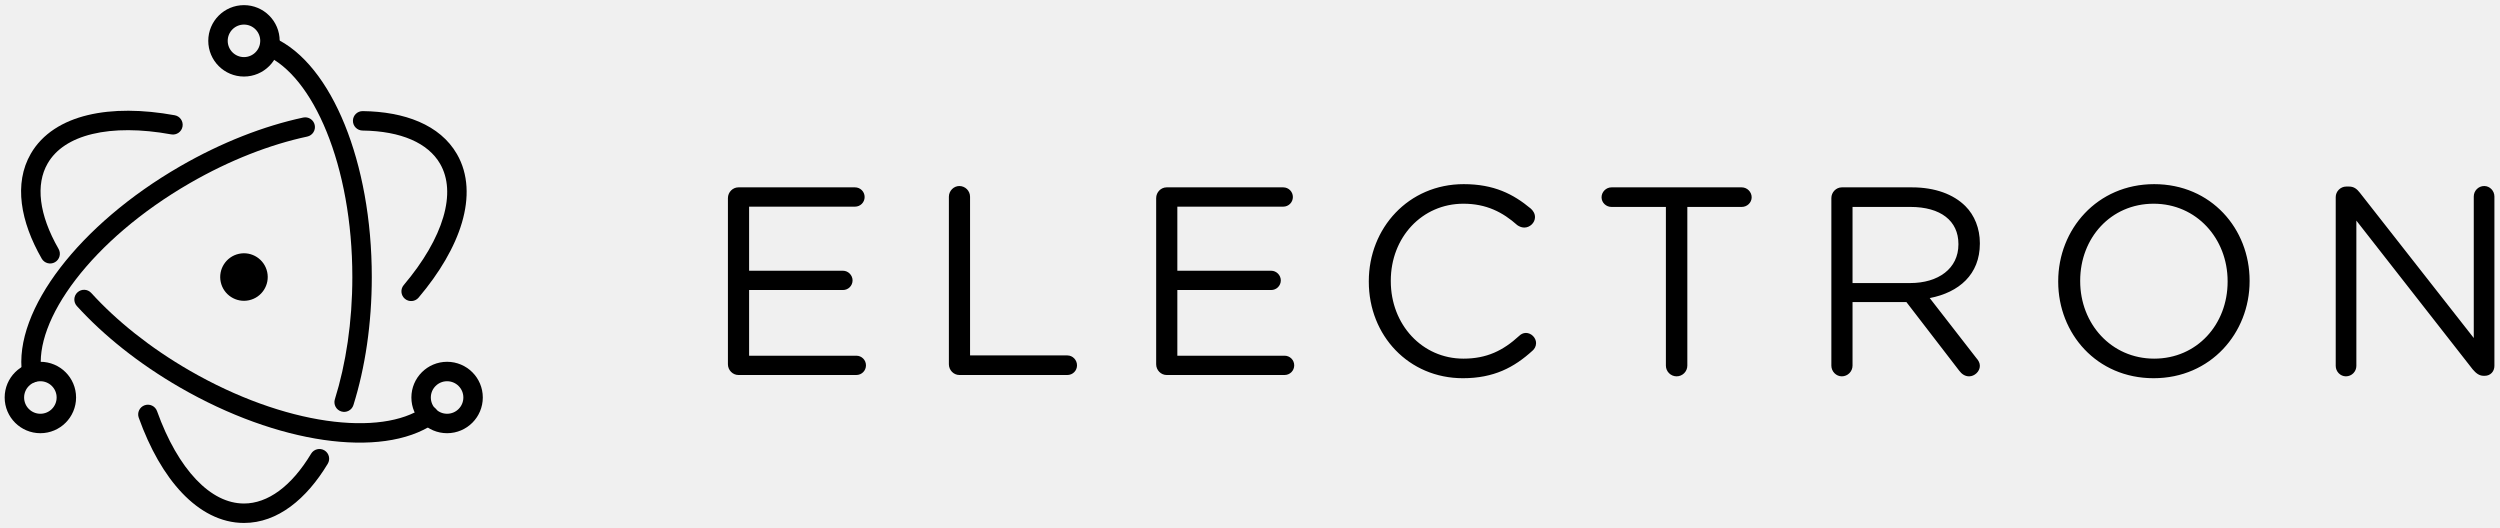
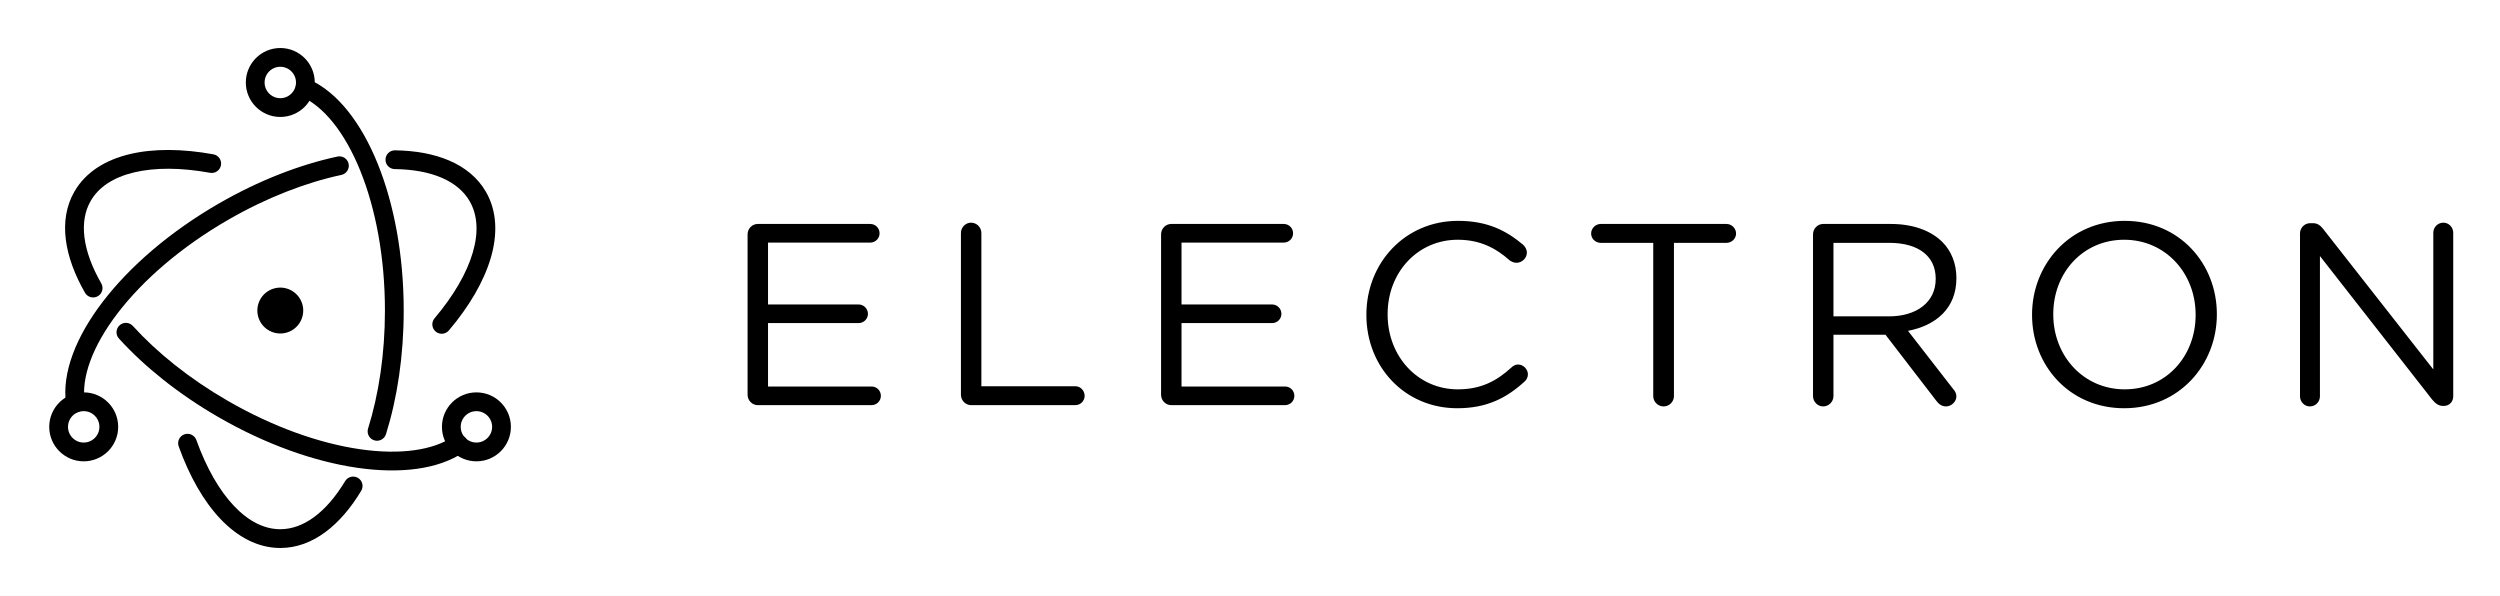
- <svg xmlns="http://www.w3.org/2000/svg" width="360" height="76" viewBox="0 0 360 76" fill="none">
-   <g clip-path="url(#clip0)">
-     <path fill-rule="evenodd" clip-rule="evenodd" d="M106.327 54H123.311C124.083 54 124.7 53.382 124.7 52.61C124.7 51.838 124.083 51.221 123.311 51.221H107.871V41.764H121.381C122.153 41.764 122.77 41.146 122.77 40.374C122.77 39.641 122.153 38.985 121.381 38.985H107.871V29.759H123.118C123.89 29.759 124.507 29.142 124.507 28.37C124.507 27.598 123.89 26.98 123.118 26.98H106.327C105.516 26.98 104.821 27.675 104.821 28.524V52.456C104.821 53.305 105.516 54 106.327 54ZM136.639 52.456C136.639 53.305 137.334 54 138.144 54H153.7C154.472 54 155.09 53.382 155.09 52.61C155.09 51.838 154.472 51.182 153.7 51.182H139.688V28.331C139.688 27.482 138.993 26.787 138.144 26.787C137.334 26.787 136.639 27.482 136.639 28.331V52.456ZM167.993 54H184.977C185.749 54 186.367 53.382 186.367 52.61C186.367 51.838 185.749 51.221 184.977 51.221H169.537V41.764H183.047C183.819 41.764 184.437 41.146 184.437 40.374C184.437 39.641 183.819 38.985 183.047 38.985H169.537V29.759H184.784C185.556 29.759 186.174 29.142 186.174 28.37C186.174 27.598 185.556 26.98 184.784 26.98H167.993C167.182 26.98 166.488 27.675 166.488 28.524V52.456C166.488 53.305 167.182 54 167.993 54ZM210.657 54.463C215.096 54.463 218.03 52.919 220.693 50.487C220.963 50.256 221.195 49.87 221.195 49.407C221.195 48.635 220.5 47.94 219.728 47.94C219.342 47.94 218.995 48.133 218.763 48.364C216.447 50.487 214.092 51.645 210.734 51.645C204.79 51.645 200.274 46.743 200.274 40.49V40.413C200.274 34.198 204.751 29.335 210.734 29.335C214.054 29.335 216.408 30.57 218.493 32.423C218.724 32.577 219.072 32.77 219.496 32.77C220.307 32.77 221.04 32.075 221.04 31.265C221.04 30.724 220.732 30.3 220.423 30.029C217.914 27.945 215.135 26.517 210.773 26.517C202.821 26.517 197.108 32.847 197.108 40.49V40.567C197.108 48.326 202.86 54.463 210.657 54.463ZM239.888 52.649C239.888 53.498 240.583 54.193 241.432 54.193C242.281 54.193 242.976 53.498 242.976 52.649V29.798H250.812C251.584 29.798 252.24 29.18 252.24 28.408C252.24 27.636 251.584 26.98 250.812 26.98H232.052C231.28 26.98 230.624 27.636 230.624 28.408C230.624 29.18 231.28 29.798 232.052 29.798H239.888V52.649ZM263.716 52.649V28.524C263.716 27.675 264.41 26.98 265.221 26.98H275.334C278.654 26.98 281.317 27.984 283.016 29.682C284.328 30.994 285.1 32.886 285.1 35.009V35.086C285.1 39.525 282.089 42.111 277.882 42.922L284.598 51.568C284.907 51.916 285.1 52.263 285.1 52.688C285.1 53.498 284.328 54.193 283.556 54.193C282.938 54.193 282.475 53.846 282.128 53.382L274.524 43.501H266.765V52.649C266.765 53.498 266.07 54.193 265.221 54.193C264.41 54.193 263.716 53.498 263.716 52.649ZM266.765 40.76H275.064C279.117 40.76 282.012 38.676 282.012 35.202V35.125C282.012 31.805 279.464 29.798 275.103 29.798H266.765V40.76ZM310.124 54.463C301.902 54.463 296.382 48.017 296.382 40.567V40.49C296.382 33.04 301.979 26.517 310.201 26.517C318.423 26.517 323.943 32.963 323.943 40.413V40.49C323.943 47.94 318.346 54.463 310.124 54.463ZM310.201 51.645C316.377 51.645 320.777 46.705 320.777 40.567V40.49C320.777 34.353 316.3 29.335 310.124 29.335C303.948 29.335 299.547 34.275 299.547 40.413V40.49C299.547 46.627 304.025 51.645 310.201 51.645ZM336.344 52.688C336.344 53.498 337 54.193 337.811 54.193C338.66 54.193 339.316 53.498 339.316 52.688V31.766L356.069 53.189C356.532 53.73 356.995 54.116 357.651 54.116H357.806C358.616 54.116 359.195 53.498 359.195 52.688V28.292C359.195 27.482 358.539 26.787 357.729 26.787C356.879 26.787 356.223 27.482 356.223 28.292V48.673L339.818 27.752C339.394 27.212 338.969 26.864 338.274 26.864H337.85C337.039 26.864 336.344 27.559 336.344 28.37V52.688Z" fill="black" />
-     <path d="M24.656 19.351C25.417 19.49 26.146 18.985 26.284 18.225C26.423 17.464 25.919 16.735 25.158 16.596L24.656 19.351ZM5.647 22.837L6.86 23.537L5.647 22.837ZM6.005 37.239C6.39 37.91 7.245 38.142 7.916 37.757C8.587 37.373 8.819 36.517 8.434 35.846L6.005 37.239ZM13.14 42.188C12.62 41.616 11.734 41.574 11.162 42.095C10.591 42.615 10.549 43.5 11.069 44.072L13.14 42.188ZM26.6 54.571L25.9 55.783L25.9 55.783L26.6 54.571ZM62.532 60.993C63.17 60.558 63.335 59.687 62.9 59.048C62.464 58.409 61.593 58.245 60.954 58.68L62.532 60.993ZM25.158 16.596C20.524 15.752 16.215 15.713 12.639 16.576C9.058 17.439 6.109 19.238 4.435 22.137L6.86 23.537C8.04 21.494 10.214 20.041 13.296 19.298C16.383 18.553 20.278 18.554 24.656 19.351L25.158 16.596ZM4.435 22.137C1.949 26.443 2.96 31.928 6.005 37.239L8.434 35.846C5.588 30.882 5.112 26.564 6.86 23.537L4.435 22.137ZM11.069 44.072C14.904 48.287 19.962 52.355 25.9 55.783L27.3 53.358C21.588 50.06 16.763 46.169 13.14 42.188L11.069 44.072ZM25.9 55.783C32.973 59.867 40.215 62.419 46.61 63.346C52.955 64.265 58.689 63.614 62.532 60.993L60.954 58.68C57.952 60.727 53.057 61.451 47.012 60.575C41.017 59.706 34.111 57.291 27.3 53.358L25.9 55.783Z" fill="black" />
-     <path d="M58.137 41.05C57.638 41.64 57.711 42.524 58.301 43.023C58.891 43.523 59.775 43.449 60.274 42.859L58.137 41.05ZM64.587 22.887L63.374 23.587L63.374 23.587L64.587 22.887ZM52.239 15.999C51.466 15.989 50.831 16.607 50.821 17.38C50.811 18.154 51.43 18.788 52.203 18.799L52.239 15.999ZM44.244 19.666C45 19.504 45.482 18.76 45.32 18.003C45.158 17.247 44.414 16.766 43.658 16.928L44.244 19.666ZM26.629 25.166L25.929 23.953L25.929 23.953L26.629 25.166ZM3.191 53.894C3.303 54.658 4.014 55.188 4.779 55.075C5.544 54.963 6.074 54.252 5.961 53.487L3.191 53.894ZM60.274 42.859C63.309 39.275 65.485 35.571 66.52 32.051C67.556 28.525 67.469 25.08 65.799 22.187L63.374 23.587C64.552 25.627 64.725 28.23 63.833 31.262C62.941 34.3 61.003 37.664 58.137 41.05L60.274 42.859ZM65.799 22.187C63.353 17.951 58.227 16.077 52.239 15.999L52.203 18.799C57.781 18.871 61.655 20.61 63.374 23.587L65.799 22.187ZM43.658 16.928C38.043 18.131 31.927 20.49 25.929 23.953L27.329 26.378C33.099 23.046 38.943 20.802 44.244 19.666L43.658 16.928ZM25.929 23.953C18.647 28.157 12.681 33.329 8.674 38.558C4.703 43.741 2.501 49.193 3.191 53.894L5.961 53.487C5.433 49.887 7.11 45.202 10.896 40.261C14.647 35.367 20.316 30.427 27.329 26.378L25.929 23.953Z" fill="black" />
-     <path d="M22.615 59.204C22.354 58.476 21.553 58.097 20.825 58.358C20.097 58.619 19.718 59.42 19.979 60.148L22.615 59.204ZM47.199 66.776C47.598 66.114 47.383 65.253 46.721 64.855C46.058 64.457 45.198 64.671 44.8 65.334L47.199 66.776ZM48.221 57.494C47.99 58.232 48.401 59.017 49.139 59.248C49.877 59.479 50.663 59.068 50.894 58.33L48.221 57.494ZM52.138 39.893H50.737H52.138ZM39.402 5.41C38.695 5.096 37.868 5.415 37.554 6.122C37.24 6.828 37.559 7.655 38.266 7.969L39.402 5.41ZM19.979 60.148C21.565 64.578 23.685 68.324 26.218 70.986C28.756 73.653 31.787 75.305 35.132 75.305V72.505C32.774 72.505 30.43 71.35 28.247 69.056C26.06 66.758 24.113 63.389 22.615 59.204L19.979 60.148ZM35.132 75.305C39.985 75.305 44.146 71.855 47.199 66.776L44.8 65.334C41.959 70.058 38.543 72.505 35.132 72.505V75.305ZM50.894 58.33C52.575 52.958 53.538 46.639 53.538 39.893H50.737C50.737 46.383 49.81 52.417 48.221 57.494L50.894 58.33ZM53.538 39.893C53.538 31.62 52.089 23.981 49.637 17.942C47.206 11.953 43.692 7.315 39.402 5.41L38.266 7.969C41.588 9.444 44.726 13.287 47.043 18.995C49.34 24.652 50.737 31.926 50.737 39.893H53.538Z" fill="black" />
-     <path fill-rule="evenodd" clip-rule="evenodd" d="M68.123 57.239C68.123 55.173 66.448 53.498 64.382 53.498C62.316 53.498 60.64 55.173 60.64 57.239C60.64 59.306 62.316 60.981 64.382 60.981C66.448 60.981 68.123 59.306 68.123 57.239V57.239Z" stroke="black" stroke-width="2.8" stroke-linecap="round" />
-     <path fill-rule="evenodd" clip-rule="evenodd" d="M5.813 60.981C7.88 60.981 9.555 59.306 9.555 57.239C9.555 55.173 7.88 53.498 5.813 53.498C3.747 53.498 2.072 55.173 2.072 57.239C2.072 59.306 3.747 60.981 5.813 60.981V60.981V60.981Z" stroke="black" stroke-width="2.8" stroke-linecap="round" />
-     <circle cx="35.132" cy="5.881" r="3.741" stroke="black" stroke-width="2.8" stroke-linecap="round" />
-     <path fill-rule="evenodd" clip-rule="evenodd" d="M35.854 43.238C34.007 43.637 32.187 42.463 31.787 40.616C31.389 38.769 32.562 36.949 34.409 36.549C36.256 36.15 38.076 37.324 38.476 39.171C38.875 41.018 37.701 42.838 35.854 43.238Z" fill="black" />
+ <svg xmlns="http://www.w3.org/2000/svg" version="1.1" x="0" y="0" width="372.84" height="88.84" viewBox="0, 0, 372.84, 88.84">
+   <g id="Background">
+     <rect x="0" y="0" width="372.84" height="88.84" fill="#FFFFFF" />
  </g>
  <defs>
-     <clipPath id="clip0">
-       <rect width="360" height="76" fill="white" />
+     <clipPath id="Clip_1">
+       <path d="M6.67,6.42 L366.67,6.42 L366.67,82.42 L6.67,82.42 z" />
    </clipPath>
  </defs>
+   <g id="Layer_1">
+     <g clip-path="url(#Clip_1)">
+       <path d="M112.997,60.42 L129.981,60.42 C130.753,60.42 131.37,59.802 131.37,59.03 C131.37,58.258 130.753,57.641 129.981,57.641 L114.541,57.641 L114.541,48.184 L128.051,48.184 C128.823,48.184 129.44,47.566 129.44,46.794 C129.44,46.061 128.823,45.405 128.051,45.405 L114.541,45.405 L114.541,36.179 L129.788,36.179 C130.56,36.179 131.177,35.562 131.177,34.79 C131.177,34.018 130.56,33.4 129.788,33.4 L112.997,33.4 C112.186,33.4 111.491,34.095 111.491,34.944 L111.491,58.876 C111.491,59.725 112.186,60.42 112.997,60.42 z M143.309,58.876 C143.309,59.725 144.004,60.42 144.814,60.42 L160.37,60.42 C161.142,60.42 161.76,59.802 161.76,59.03 C161.76,58.258 161.142,57.602 160.37,57.602 L146.358,57.602 L146.358,34.751 C146.358,33.902 145.663,33.207 144.814,33.207 C144.004,33.207 143.309,33.902 143.309,34.751 L143.309,58.876 z M174.663,60.42 L191.647,60.42 C192.419,60.42 193.037,59.802 193.037,59.03 C193.037,58.258 192.419,57.641 191.647,57.641 L176.207,57.641 L176.207,48.184 L189.717,48.184 C190.489,48.184 191.107,47.566 191.107,46.794 C191.107,46.061 190.489,45.405 189.717,45.405 L176.207,45.405 L176.207,36.179 L191.454,36.179 C192.226,36.179 192.844,35.562 192.844,34.79 C192.844,34.018 192.226,33.4 191.454,33.4 L174.663,33.4 C173.852,33.4 173.158,34.095 173.158,34.944 L173.158,58.876 C173.158,59.725 173.852,60.42 174.663,60.42 z M217.327,60.883 C221.766,60.883 224.7,59.339 227.363,56.907 C227.633,56.676 227.865,56.29 227.865,55.827 C227.865,55.055 227.17,54.36 226.398,54.36 C226.012,54.36 225.665,54.553 225.433,54.784 C223.117,56.907 220.762,58.065 217.404,58.065 C211.46,58.065 206.944,53.163 206.944,46.91 L206.944,46.833 C206.944,40.618 211.421,35.755 217.404,35.755 C220.724,35.755 223.078,36.99 225.163,38.843 C225.394,38.997 225.742,39.19 226.166,39.19 C226.977,39.19 227.71,38.495 227.71,37.685 C227.71,37.144 227.402,36.72 227.093,36.449 C224.584,34.365 221.805,32.937 217.443,32.937 C209.491,32.937 203.778,39.267 203.778,46.91 L203.778,46.987 C203.778,54.746 209.53,60.883 217.327,60.883 z M246.558,59.069 C246.558,59.918 247.253,60.613 248.102,60.613 C248.951,60.613 249.646,59.918 249.646,59.069 L249.646,36.218 L257.482,36.218 C258.254,36.218 258.91,35.6 258.91,34.828 C258.91,34.056 258.254,33.4 257.482,33.4 L238.722,33.4 C237.95,33.4 237.294,34.056 237.294,34.828 C237.294,35.6 237.95,36.218 238.722,36.218 L246.558,36.218 L246.558,59.069 z M270.386,59.069 L270.386,34.944 C270.386,34.095 271.08,33.4 271.891,33.4 L282.004,33.4 C285.324,33.4 287.987,34.404 289.686,36.102 C290.998,37.414 291.77,39.306 291.77,41.429 L291.77,41.506 C291.77,45.945 288.759,48.531 284.552,49.342 L291.268,57.988 C291.577,58.336 291.77,58.683 291.77,59.108 C291.77,59.918 290.998,60.613 290.226,60.613 C289.608,60.613 289.145,60.266 288.798,59.802 L281.194,49.921 L273.435,49.921 L273.435,59.069 C273.435,59.918 272.74,60.613 271.891,60.613 C271.08,60.613 270.386,59.918 270.386,59.069 z M273.435,47.18 L281.734,47.18 C285.787,47.18 288.682,45.096 288.682,41.622 L288.682,41.545 C288.682,38.225 286.134,36.218 281.773,36.218 L273.435,36.218 L273.435,47.18 z M316.794,60.883 C308.572,60.883 303.052,54.437 303.052,46.987 L303.052,46.91 C303.052,39.46 308.649,32.937 316.871,32.937 C325.093,32.937 330.613,39.383 330.613,46.833 L330.613,46.91 C330.613,54.36 325.016,60.883 316.794,60.883 z M316.871,58.065 C323.047,58.065 327.447,53.125 327.447,46.987 L327.447,46.91 C327.447,40.773 322.97,35.755 316.794,35.755 C310.618,35.755 306.217,40.695 306.217,46.833 L306.217,46.91 C306.217,53.047 310.695,58.065 316.871,58.065 z M343.014,59.108 C343.014,59.918 343.67,60.613 344.481,60.613 C345.33,60.613 345.986,59.918 345.986,59.108 L345.986,38.186 L362.739,59.609 C363.202,60.15 363.665,60.536 364.321,60.536 L364.476,60.536 C365.286,60.536 365.865,59.918 365.865,59.108 L365.865,34.712 C365.865,33.902 365.209,33.207 364.399,33.207 C363.549,33.207 362.893,33.902 362.893,34.712 L362.893,55.093 L346.488,34.172 C346.064,33.632 345.639,33.284 344.944,33.284 L344.52,33.284 C343.709,33.284 343.014,33.979 343.014,34.79 L343.014,59.108 z" fill="#000000" />
+       <path d="M31.326,25.771 C32.087,25.91 32.816,25.405 32.954,24.645 C33.093,23.884 32.589,23.155 31.828,23.016 L31.326,25.771 z M12.318,29.257 L13.53,29.957 L12.318,29.257 z M12.675,43.659 C13.06,44.33 13.915,44.562 14.586,44.177 C15.257,43.792 15.489,42.937 15.104,42.266 L12.675,43.659 z M19.81,48.608 C19.29,48.036 18.404,47.994 17.833,48.515 C17.261,49.035 17.219,49.92 17.739,50.492 L19.81,48.608 z M33.27,60.991 L32.57,62.203 L32.57,62.203 L33.27,60.991 z M69.201,67.413 C69.84,66.978 70.005,66.107 69.57,65.468 C69.134,64.829 68.263,64.665 67.624,65.1 L69.201,67.413 z M31.828,23.016 C27.194,22.172 22.885,22.133 19.309,22.996 C15.728,23.859 12.779,25.658 11.105,28.557 L13.53,29.957 C14.71,27.914 16.884,26.46 19.966,25.718 C23.053,24.973 26.948,24.974 31.326,25.771 L31.828,23.016 z M11.105,28.557 C8.619,32.863 9.63,38.348 12.675,43.659 L15.104,42.266 C12.258,37.302 11.782,32.984 13.53,29.957 L11.105,28.557 z M17.739,50.492 C21.574,54.707 26.632,58.775 32.57,62.203 L33.97,59.778 C28.258,56.48 23.433,52.589 19.81,48.608 L17.739,50.492 z M32.57,62.203 C39.643,66.287 46.885,68.838 53.28,69.765 C59.625,70.685 65.359,70.034 69.201,67.413 L67.624,65.1 C64.622,67.147 59.727,67.871 53.682,66.994 C47.687,66.125 40.781,63.71 33.97,59.778 L32.57,62.203 z" fill="#000000" />
+       <path d="M64.807,47.47 C64.308,48.06 64.381,48.944 64.971,49.443 C65.561,49.943 66.445,49.869 66.944,49.279 L64.807,47.47 z M71.257,29.307 L70.044,30.007 L70.044,30.007 L71.257,29.307 z M58.909,22.419 C58.136,22.409 57.501,23.027 57.491,23.8 C57.481,24.573 58.1,25.208 58.873,25.218 L58.909,22.419 z M50.914,26.086 C51.67,25.924 52.152,25.18 51.99,24.423 C51.828,23.667 51.084,23.186 50.328,23.348 L50.914,26.086 z M33.299,31.586 L32.599,30.373 L32.599,30.373 L33.299,31.586 z M9.861,60.313 C9.973,61.078 10.684,61.608 11.449,61.495 C12.214,61.383 12.744,60.672 12.631,59.907 L9.861,60.313 z M66.944,49.279 C69.979,45.695 72.155,41.991 73.19,38.471 C74.226,34.945 74.139,31.5 72.469,28.607 L70.044,30.007 C71.222,32.047 71.395,34.65 70.503,37.682 C69.611,40.72 67.673,44.084 64.807,47.47 L66.944,49.279 z M72.469,28.607 C70.023,24.371 64.897,22.497 58.909,22.419 L58.873,25.218 C64.451,25.291 68.325,27.03 70.044,30.007 L72.469,28.607 z M50.328,23.348 C44.713,24.551 38.597,26.91 32.599,30.373 L33.999,32.798 C39.769,29.466 45.613,27.222 50.914,26.086 L50.328,23.348 z M32.599,30.373 C25.317,34.577 19.351,39.749 15.344,44.978 C11.373,50.161 9.171,55.612 9.861,60.313 L12.631,59.907 C12.103,56.307 13.78,51.622 17.566,46.681 C21.317,41.787 26.986,36.847 33.999,32.798 L32.599,30.373 z" fill="#000000" />
+       <path d="M29.285,65.624 C29.024,64.896 28.223,64.517 27.495,64.778 C26.767,65.039 26.388,65.84 26.649,66.568 L29.285,65.624 z M53.869,73.196 C54.268,72.533 54.053,71.673 53.391,71.275 C52.728,70.877 51.868,71.091 51.47,71.753 L53.869,73.196 z M54.891,63.914 C54.66,64.652 55.072,65.437 55.809,65.668 C56.547,65.899 57.333,65.488 57.564,64.75 L54.891,63.914 z M58.808,46.313 L57.408,46.313 L58.808,46.313 z M46.072,11.83 C45.365,11.516 44.538,11.835 44.224,12.542 C43.91,13.248 44.229,14.075 44.936,14.389 L46.072,11.83 z M26.649,66.568 C28.235,70.998 30.355,74.744 32.888,77.406 C35.426,80.073 38.457,81.725 41.802,81.725 L41.802,78.925 C39.444,78.925 37.1,77.77 34.917,75.476 C32.73,73.178 30.784,69.809 29.285,65.624 L26.649,66.568 z M41.802,81.725 C46.655,81.725 50.816,78.275 53.869,73.196 L51.47,71.753 C48.629,76.478 45.213,78.925 41.802,78.925 L41.802,81.725 z M57.564,64.75 C59.245,59.378 60.208,53.059 60.208,46.313 L57.408,46.313 C57.408,52.803 56.48,58.837 54.891,63.914 L57.564,64.75 z M60.208,46.313 C60.208,38.04 58.759,30.401 56.307,24.362 C53.876,18.373 50.362,13.735 46.072,11.83 L44.936,14.389 C48.258,15.864 51.396,19.707 53.713,25.415 C56.01,31.072 57.408,38.346 57.408,46.313 L60.208,46.313 z" fill="#000000" />
+       <path d="M74.793,63.659 C74.793,61.593 73.118,59.918 71.052,59.918 C68.985,59.918 67.31,61.593 67.31,63.659 C67.31,65.725 68.985,67.401 71.052,67.401 C73.118,67.401 74.793,65.725 74.793,63.659 L74.793,63.659 z M12.483,67.401 C14.55,67.401 16.225,65.725 16.225,63.659 C16.225,61.593 14.55,59.918 12.483,59.918 C10.417,59.918 8.742,61.593 8.742,63.659 C8.742,65.725 10.417,67.401 12.483,67.401 L12.483,67.401 L12.483,67.401 z" fill-opacity="0" stroke="#000000" stroke-width="2.8" stroke-linecap="round" />
+       <path d="M45.543,12.301 C45.543,14.367 43.868,16.042 41.802,16.042 C39.736,16.042 38.061,14.367 38.061,12.301 C38.061,10.235 39.736,8.56 41.802,8.56 C43.868,8.56 45.543,10.235 45.543,12.301 z" fill-opacity="0" stroke="#000000" stroke-width="2.8" stroke-linecap="round" />
+       <path d="M42.524,49.658 C40.677,50.057 38.857,48.883 38.457,47.036 C38.059,45.188 39.232,43.368 41.079,42.969 C42.926,42.569 44.746,43.743 45.146,45.591 C45.545,47.438 44.371,49.258 42.524,49.658 z" fill="#000000" />
+     </g>
+   </g>
</svg>
